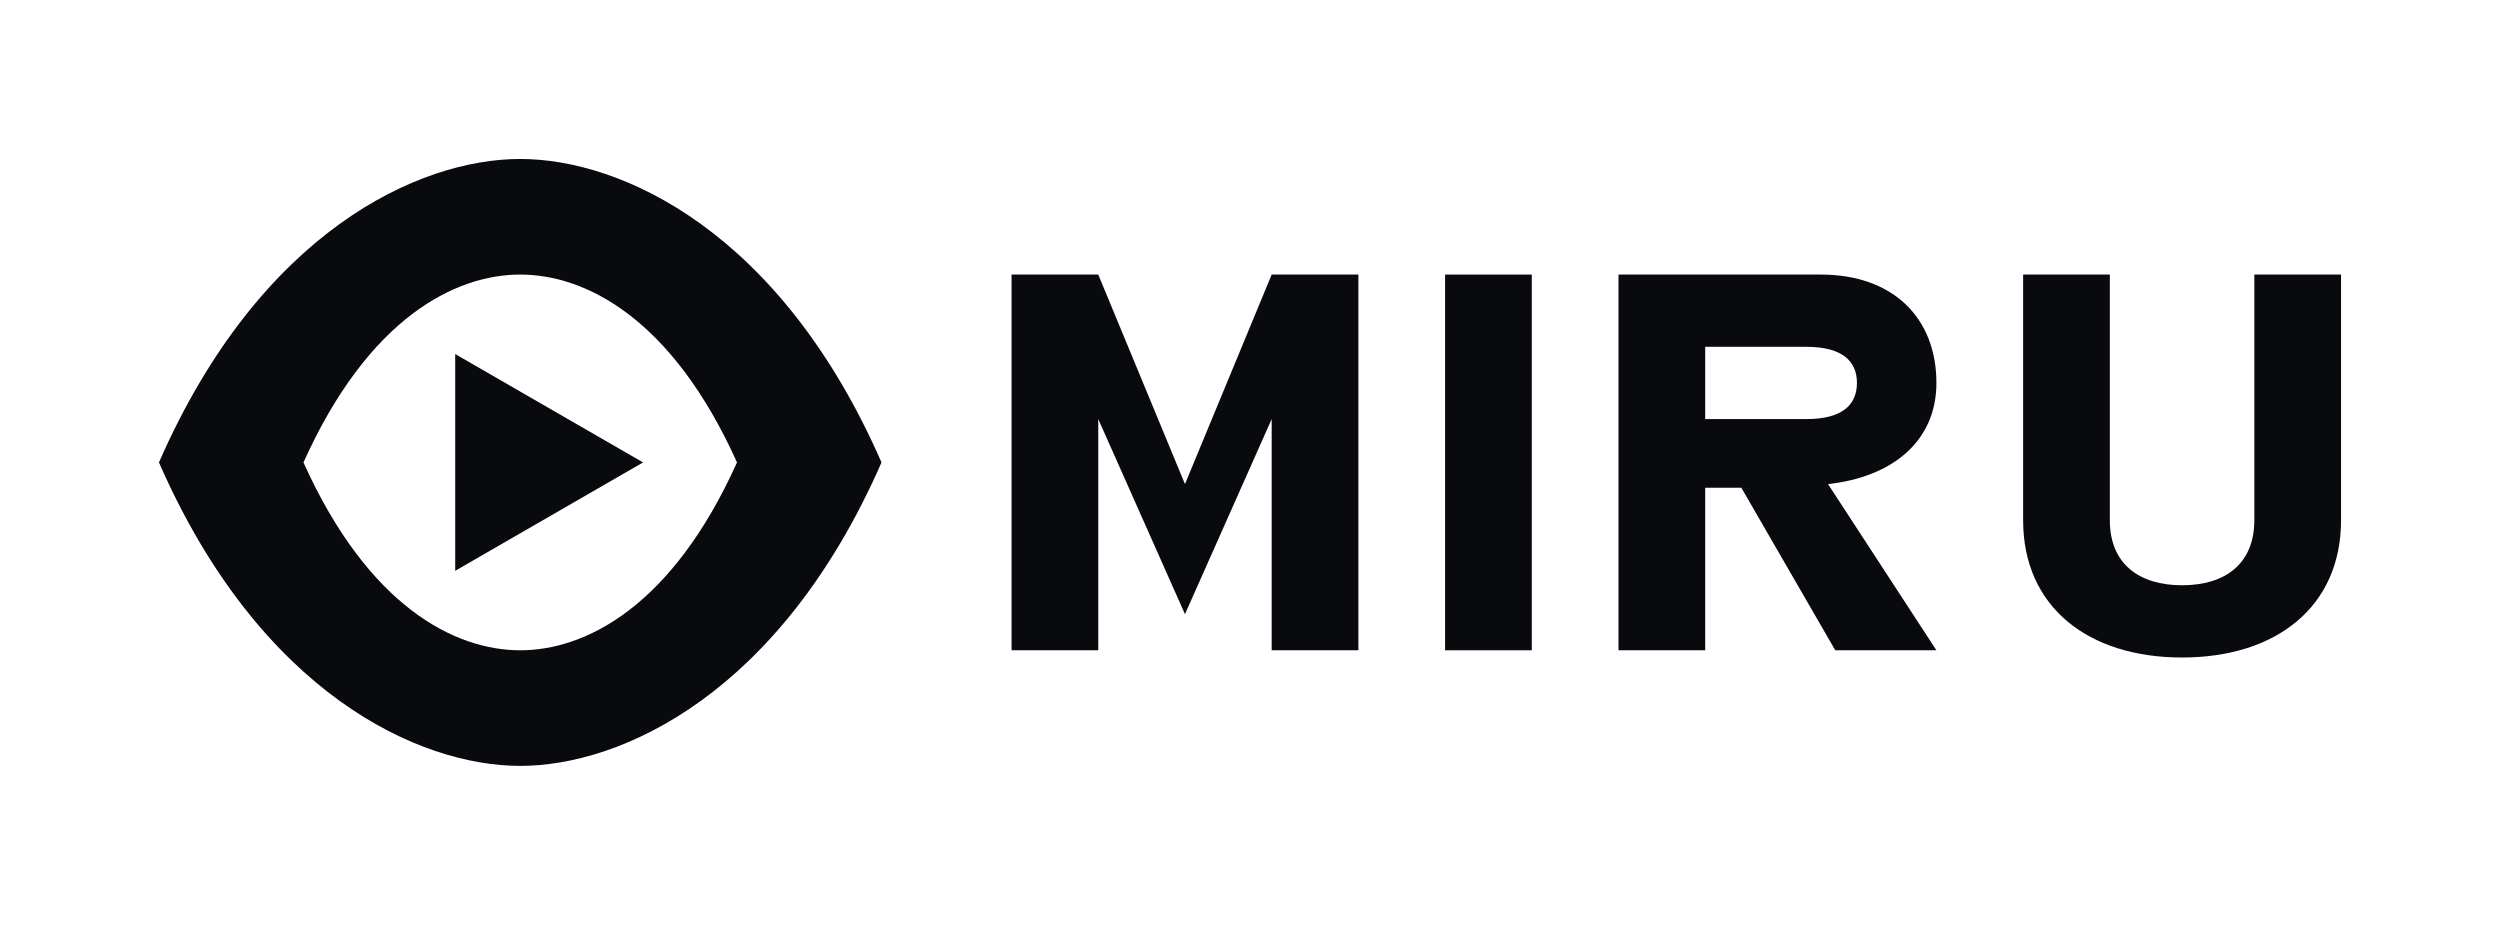
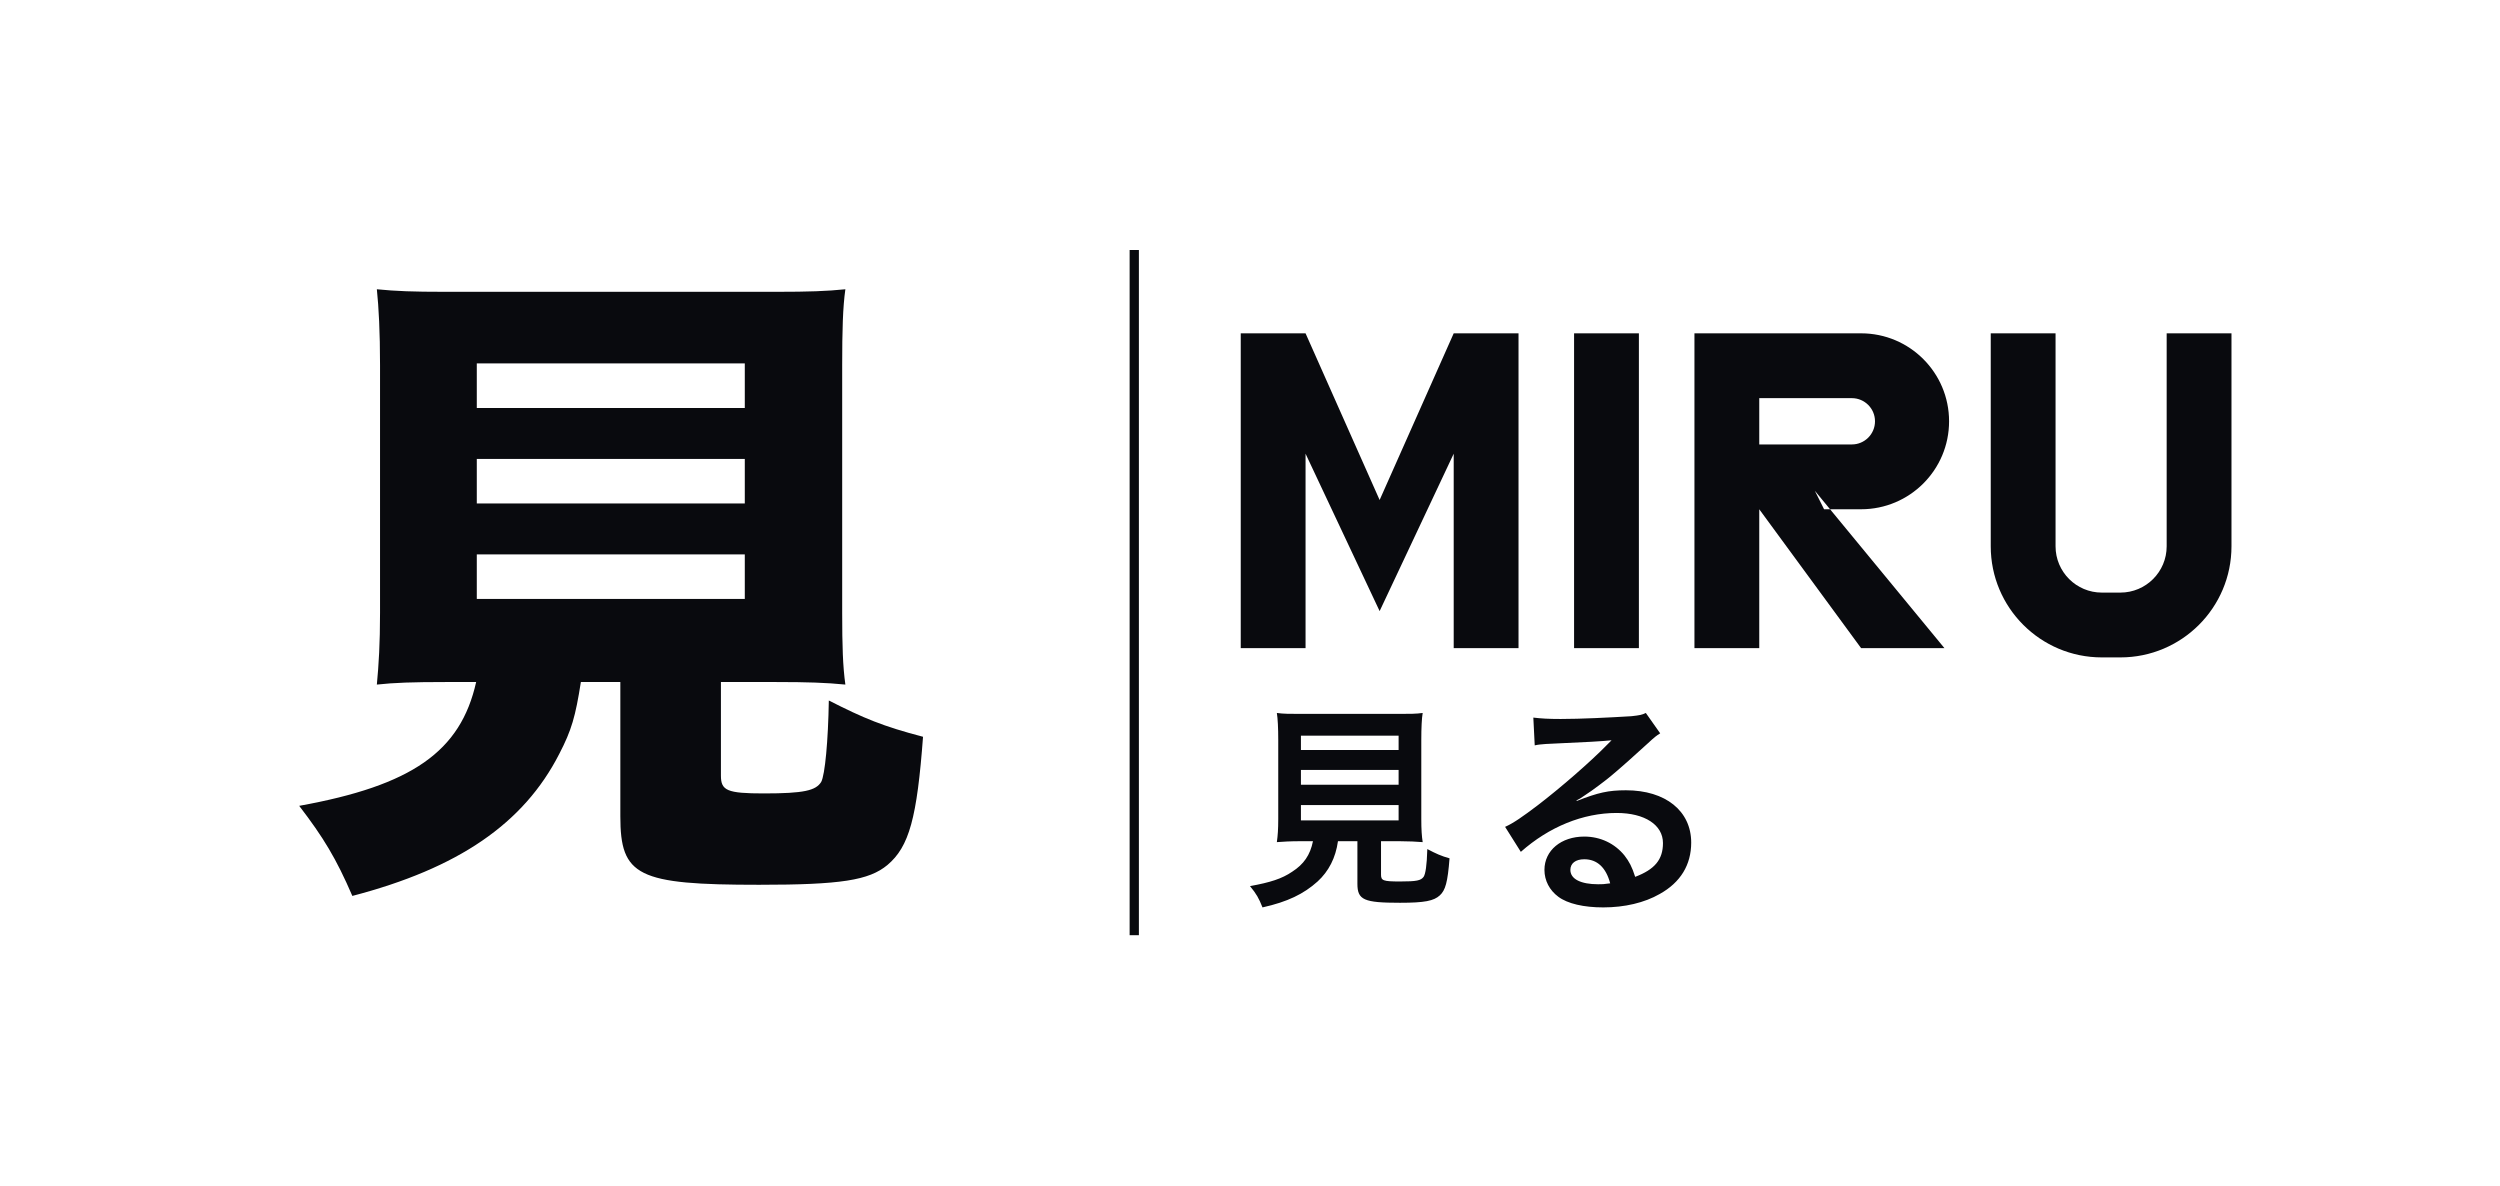
- <svg xmlns="http://www.w3.org/2000/svg" viewBox="0 0 692 256" width="692" height="256" role="img" aria-labelledby="titleALockup">
-   <g id="symbol" transform="translate(16, 0)">
-     <path fill="#090A0E" fill-rule="evenodd" d="     M 28 128     C 56 64, 100 44, 128 44     C 156 44, 200 64, 228 128     C 200 192, 156 212, 128 212     C 100 212, 56 192, 28 128 Z     M 68 128     C 86 168, 110 180, 128 180     C 146 180, 170 168, 188 128     C 170 88, 146 76, 128 76     C 110 76, 86 88, 68 128 Z     M 110 98     L 110 158     L 162 128 Z   " />
+ <svg xmlns="http://www.w3.org/2000/svg" viewBox="0 0 540 256" width="540" height="256" role="img" aria-label="Miru Lockup Concept A">
+   <g transform="translate(44, 40) scale(0.6875)">
+     <path fill="#090A0E" fill-rule="evenodd" d="M 85.6 156.1 C 80.7 178.0 65.4 188.6 30.0 195.0 C 37.6 204.9 41.6 211.5 46.7 223.3 C 80.0 214.6 100.5 200.6 111.7 178.7 C 115.6 171.2 116.8 166.9 118.5 156.1 L 130.9 156.1 L 130.9 198.3 C 130.9 217.1 136.3 219.8 174.5 219.8 C 200.2 219.8 209.0 218.4 214.8 213.6 C 221.7 207.8 224.1 198.7 226.0 173.3 C 213.4 170.0 207.4 167.5 196.4 161.9 C 196.2 174.5 195.2 185.3 194.0 187.5 C 192.3 190.2 188.6 191.1 176.0 191.1 C 164.4 191.1 162.5 190.2 162.5 185.5 L 162.5 156.1 L 179.9 156.1 C 189.6 156.1 195.6 156.3 201.6 156.9 C 200.8 151.2 200.6 144.7 200.6 134.4 L 200.6 56.5 C 200.6 45.7 200.8 38.3 201.6 32.7 C 195.8 33.3 190.0 33.5 180.1 33.5 L 75.7 33.5 C 65.8 33.5 60.4 33.3 54.4 32.7 C 55.0 38.5 55.4 46.1 55.4 56.5 L 55.4 134.4 C 55.4 144.1 55.0 150.5 54.4 156.9 C 59.8 156.3 65.8 156.1 75.9 156.1 Z M 85.8 56.0 L 170.0 56.0 L 170.0 70.0 L 85.8 70.0 Z M 85.8 86.0 L 170.0 86.0 L 170.0 100.0 L 85.8 100.0 Z M 85.8 116.0 L 170.0 116.0 L 170.0 130.0 L 85.8 130.0 Z" />
  </g>
-   <g id="wordmark">
-     <path fill="#090A0E" d="M 280 180 L 280 76 L 304 76 L 328 134 L 352 76 L 376 76 L 376 180 L 352 180 L 352 116 L 328 170 L 304 116 L 304 180 Z" />
-     <path fill="#090A0E" d="M 400 76 L 424 76 L 424 180 L 400 180 Z" />
-     <path fill="#090A0E" fill-rule="evenodd" d="       M 448 180 L 448 76 L 504 76 C 524 76, 536 88, 536 106 C 536 122, 524 132, 506 134 L 536 180 L 508 180 L 482 135 L 472 135 L 472 180 Z       M 472 96 L 500 96 C 510 96, 514 100, 514 106 C 514 112, 510 116, 500 116 L 472 116 Z     " />
-     <path fill="#090A0E" d="M 560 76 L 584 76 L 584 144 C 584 156, 592 162, 604 162 C 616 162, 624 156, 624 144 L 624 76 L 648 76 L 648 144 C 648 168, 630 182, 604 182 C 578 182, 560 168, 560 144 Z" />
-   </g>
+   <path fill="#090A0E" fill-rule="evenodd" d="M 244 54 H 246 V 202 H 244 Z M 268 140 V 72 H 282 L 298 108 L 314 72 H 328 V 140 H 314 V 98 L 298 132 L 282 98 V 140 Z M 340 72 H 354 V 140 H 340 Z    M 366 72 H 402 A 19 19 0 0 1 421 91 A 19 19 0 0 1 402 110 H 380 V 140 H 366 Z   M 380 86 H 400 A 5 5 0 0 1 405 91 A 5 5 0 0 1 400 96 H 380 Z   M 392 106 L 420 140 H 402 L 380 110 H 394 Z     M 430 72 H 444 V 118 A 10 10 0 0 0 454 128 H 458 A 10 10 0 0 0 468 118 V 72 H 482 V 118 A 24 24 0 0 1 458 142 H 454 A 24 24 0 0 1 430 118 Z  M 283.6 181.7 C 283.0 184.7 281.6 186.7 279.1 188.3 C 276.9 189.8 274.4 190.6 270.0 191.4 C 271.4 193.1 271.9 194.0 272.7 196.0 C 278.1 194.8 281.6 193.1 284.6 190.4 C 287.0 188.2 288.5 185.3 289.0 181.7 L 293.2 181.7 L 293.2 190.9 C 293.2 194.4 294.6 195.0 302.4 195.0 C 307.7 195.0 309.7 194.6 311.0 193.4 C 312.2 192.3 312.7 190.6 313.1 185.4 C 311.3 184.9 310.2 184.4 308.3 183.4 C 308.2 187.0 307.9 188.8 307.5 189.4 C 306.9 190.2 306.0 190.4 302.4 190.4 C 298.7 190.4 298.3 190.2 298.3 188.9 L 298.3 181.7 L 302.3 181.7 C 304.2 181.7 306.1 181.8 307.3 181.9 C 307.1 180.6 307.0 179.2 307.0 176.9 L 307.0 159.8 C 307.0 157.3 307.1 155.1 307.3 154.0 C 305.9 154.2 304.5 154.2 302.3 154.2 L 280.8 154.2 C 278.6 154.2 277.2 154.2 275.8 154.0 C 276.0 155.2 276.1 157.3 276.1 159.8 L 276.1 176.9 C 276.1 179.1 276.0 180.5 275.8 181.9 C 277.1 181.8 278.7 181.7 280.9 181.7 Z M 281.0 158.9 L 302.1 158.9 L 302.1 162.0 L 281.0 162.0 Z M 281.0 166.3 L 302.1 166.3 L 302.1 169.5 L 281.0 169.5 Z M 281.0 173.9 L 302.1 173.9 L 302.1 177.2 L 281.0 177.2 Z M 340.5 172.9 C 341.3 172.5 341.3 172.5 342.6 171.6 C 343.6 171.0 347.2 168.3 348.1 167.5 C 349.8 166.1 353.5 162.8 356.0 160.5 C 357.4 159.2 357.8 158.9 358.6 158.4 L 355.5 154.0 C 354.7 154.4 354.2 154.5 352.4 154.7 C 347.5 155.0 341.4 155.3 337.1 155.3 C 334.4 155.3 332.9 155.2 331.2 155.0 L 331.5 161.0 C 332.4 160.8 332.8 160.8 333.9 160.7 C 343.0 160.3 346.2 160.1 348.1 159.9 L 348.1 159.9 C 347.8 160.2 347.3 160.7 347.2 160.8 C 343.4 164.7 336.9 170.3 332.2 173.9 C 328.9 176.4 326.9 177.8 325.1 178.6 L 328.5 184.0 C 334.6 178.6 341.9 175.6 349.2 175.6 C 355.3 175.6 359.2 178.2 359.2 182.1 C 359.2 185.7 357.4 187.8 353.2 189.4 C 352.5 187.2 351.9 186.1 350.9 184.8 C 348.8 182.2 345.7 180.7 342.2 180.7 C 337.2 180.7 333.6 183.7 333.6 187.9 C 333.6 190.2 334.7 192.3 336.6 193.7 C 338.6 195.2 342.1 196.0 346.3 196.0 C 350.9 196.0 355.2 195.0 358.5 193.1 C 363.0 190.6 365.3 186.8 365.3 182.0 C 365.3 175.2 359.8 170.7 351.2 170.7 C 347.4 170.7 345.2 171.2 340.6 173.0 Z M 347.8 190.8 C 346.4 191.0 346.1 191.0 345.2 191.0 C 341.5 191.0 339.2 189.9 339.2 187.9 C 339.2 186.5 340.3 185.6 342.2 185.6 C 345.0 185.6 346.9 187.4 347.8 190.8 Z" />
</svg>
